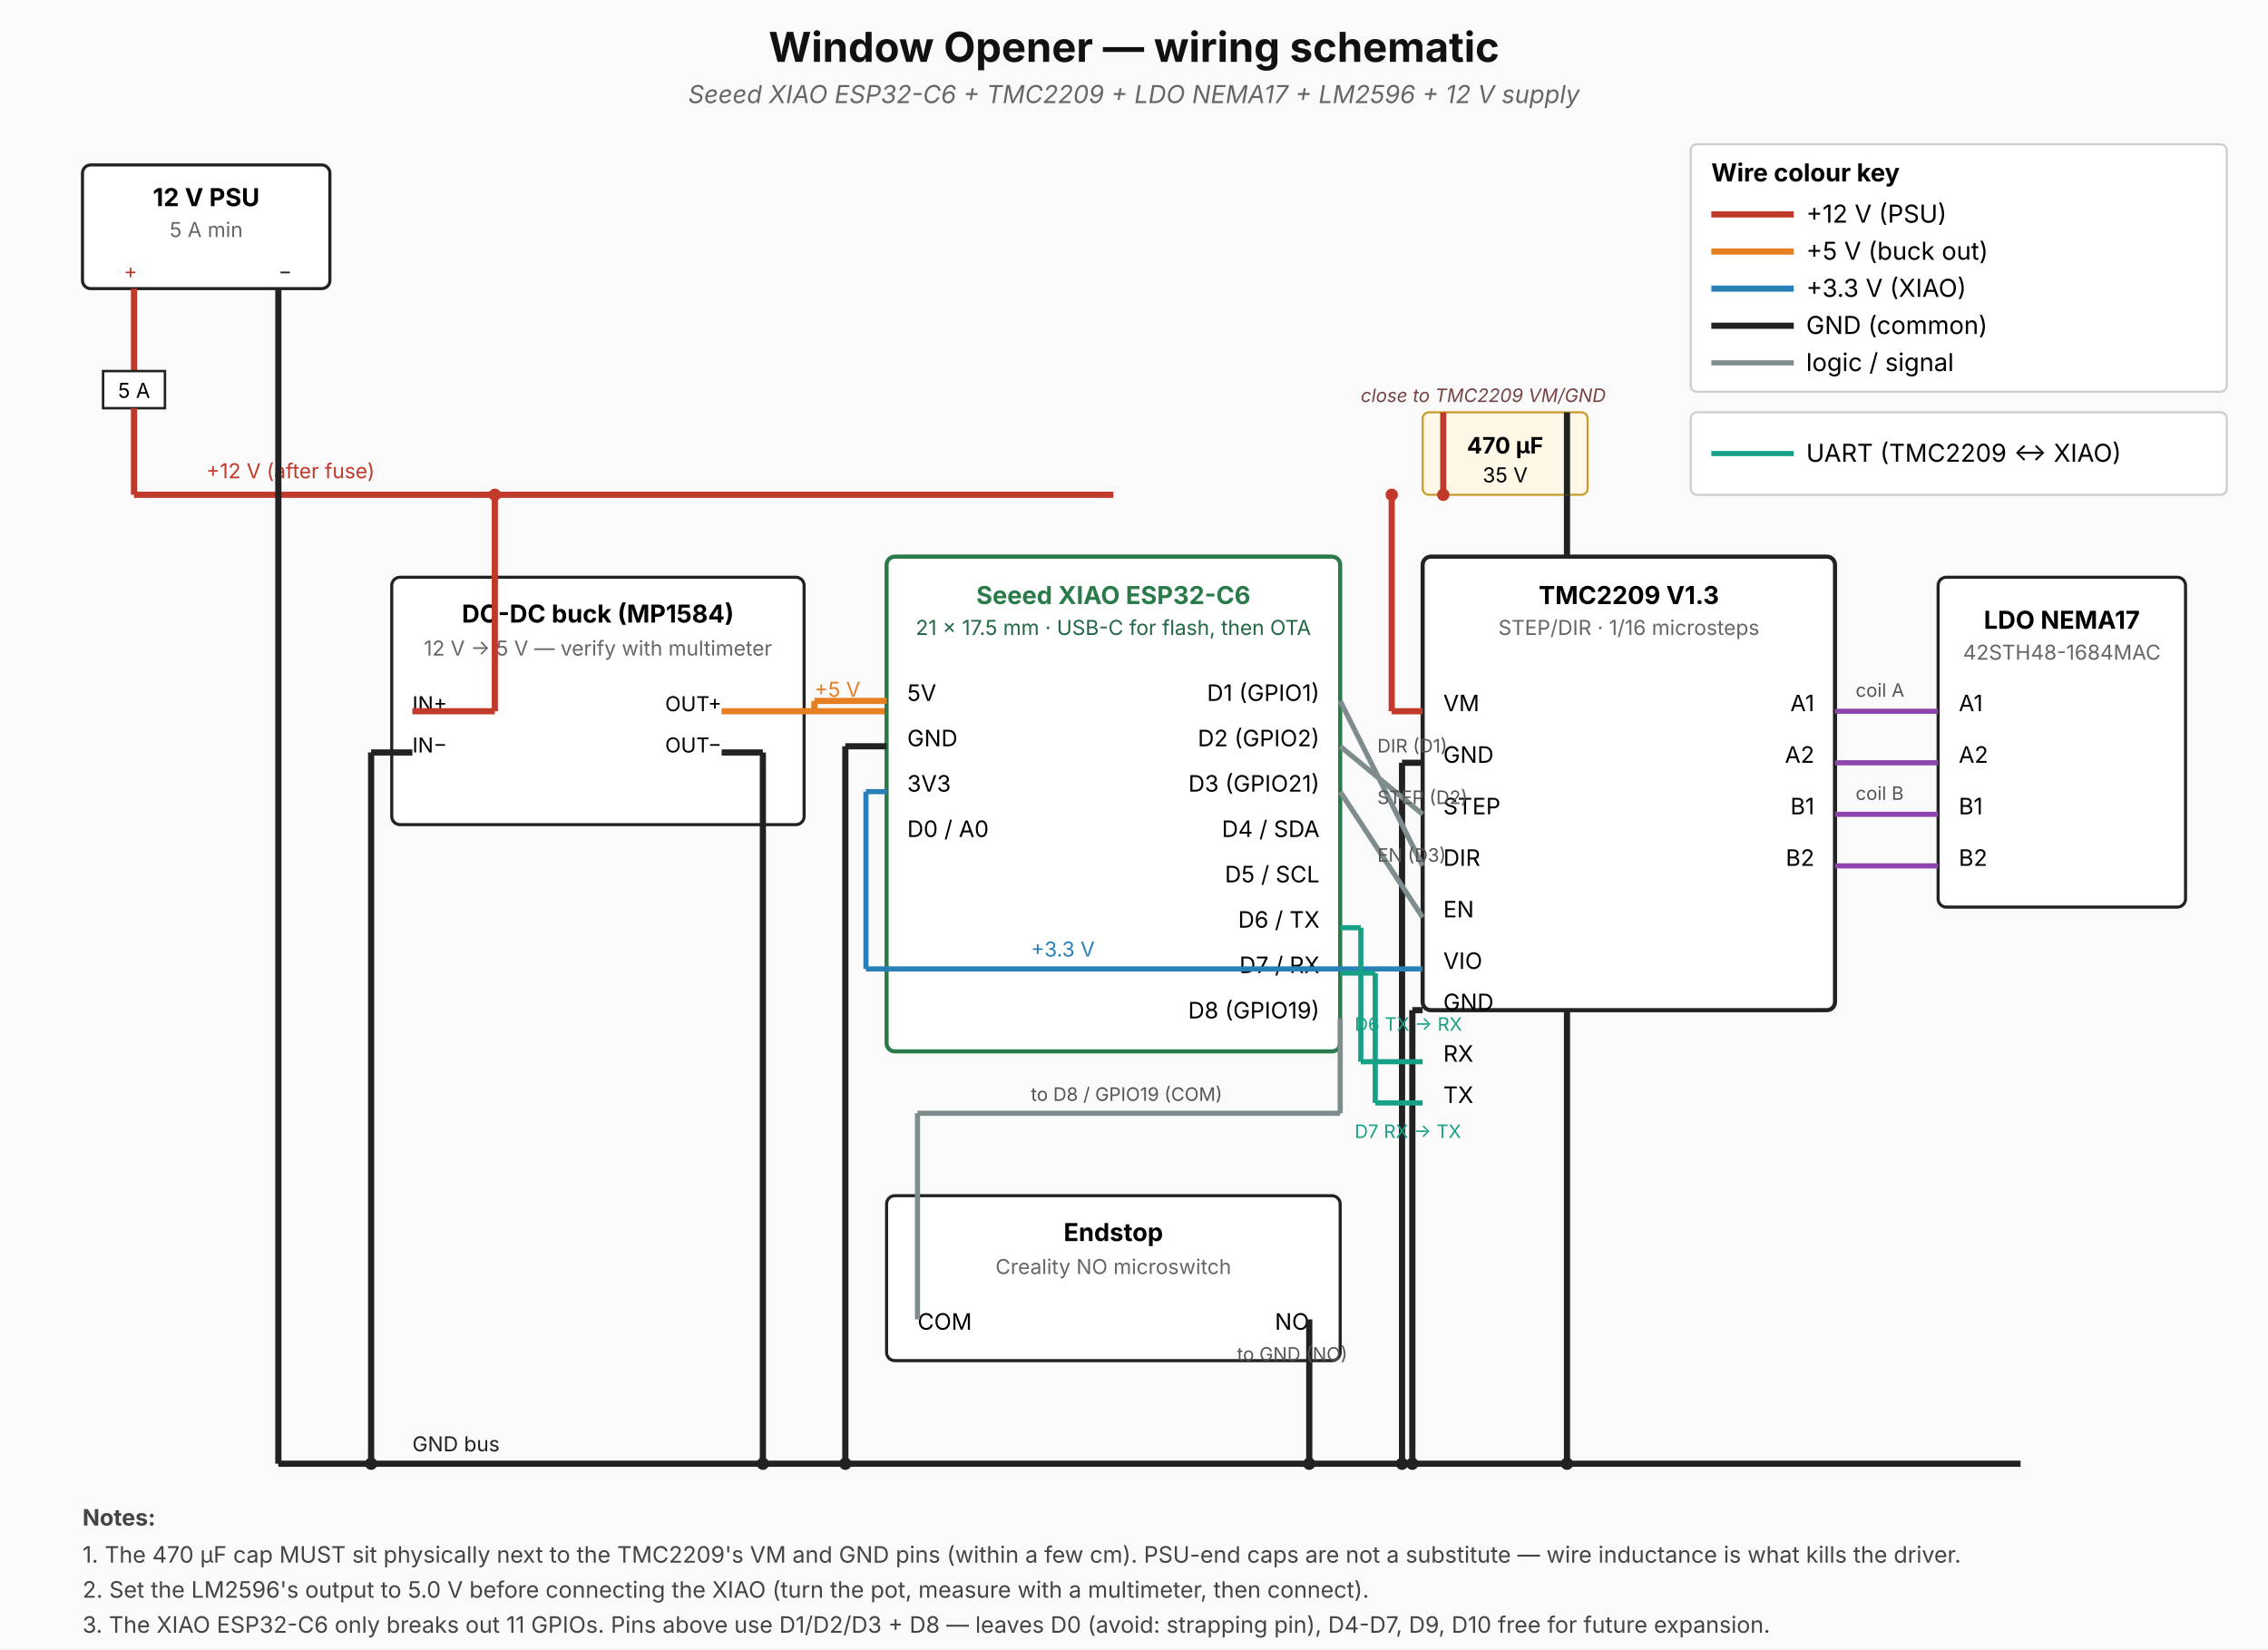
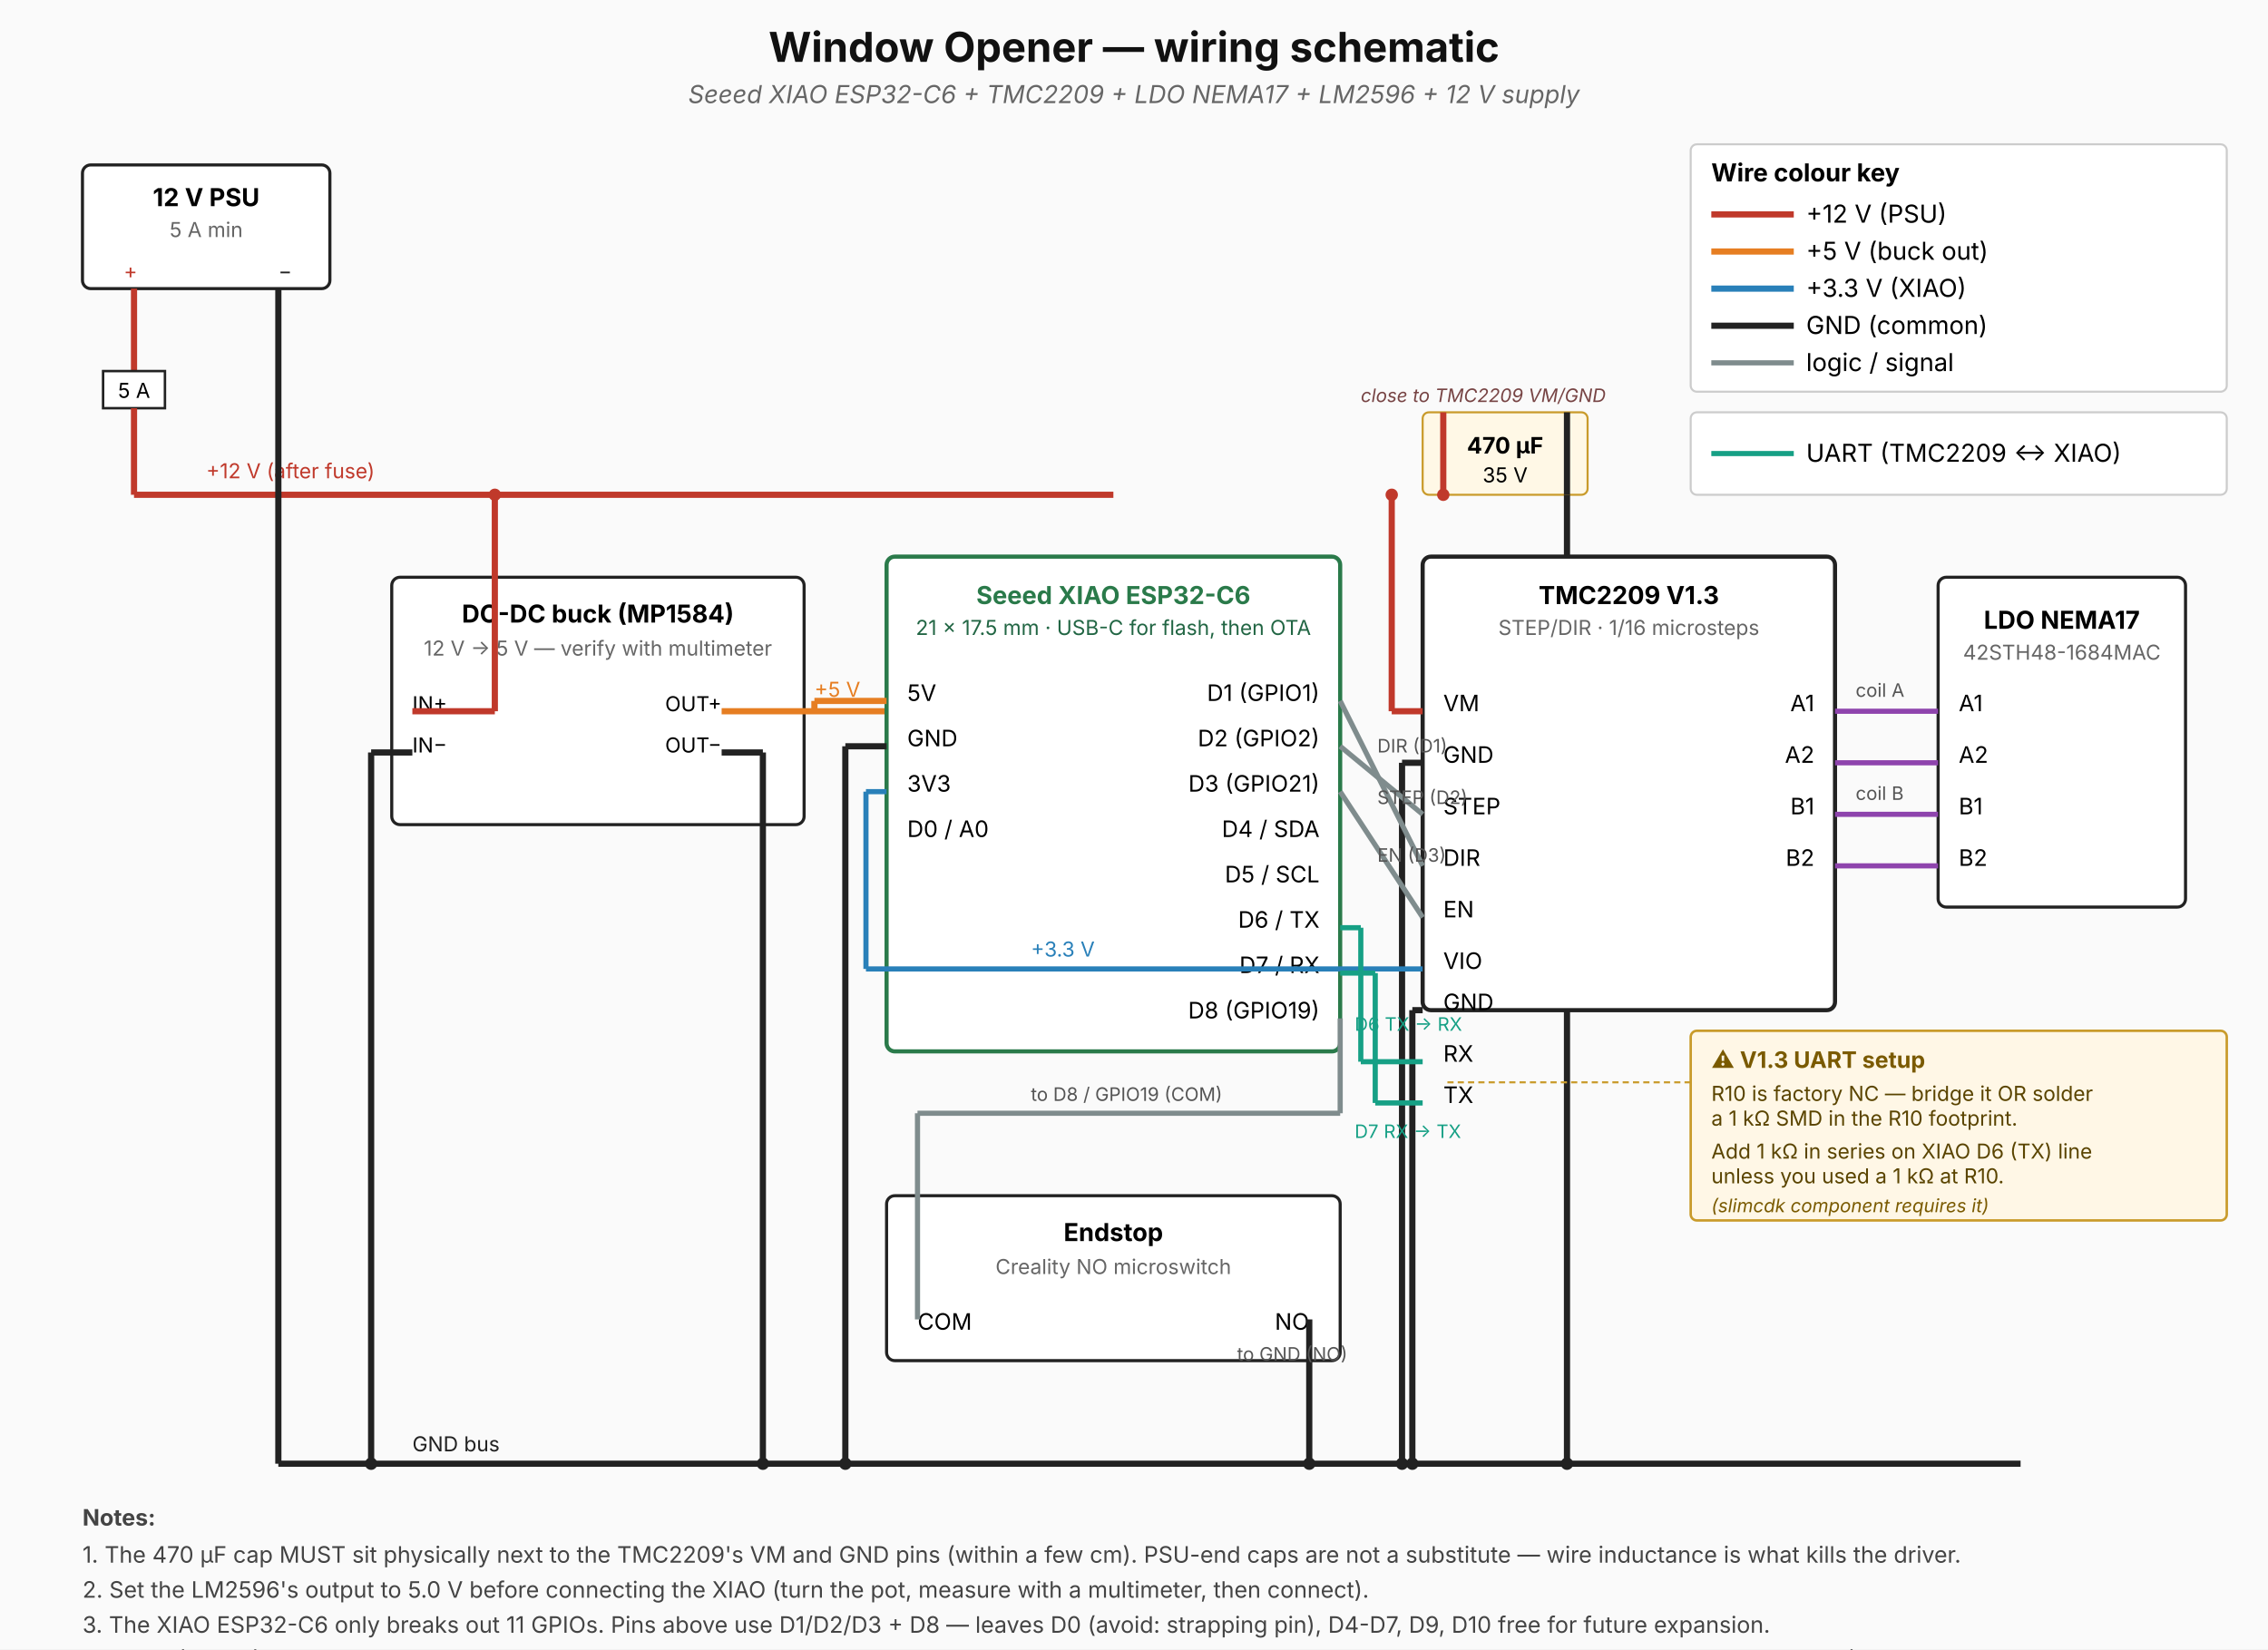
<svg xmlns="http://www.w3.org/2000/svg" viewBox="0 0 1100 800" font-family="Inter, system-ui, -apple-system, sans-serif" font-size="12">
  <defs>
    <marker id="dot" markerWidth="6" markerHeight="6" refX="3" refY="3">
      <circle cx="3" cy="3" r="2.5" fill="#222" />
    </marker>
  </defs>
  <rect width="1100" height="800" fill="#fafafa" />
  <text x="550" y="30" text-anchor="middle" font-size="20" font-weight="700" fill="#111">
    Window Opener — wiring schematic
  </text>
  <text x="550" y="50" text-anchor="middle" font-size="12" fill="#666" font-style="italic">
    Seeed XIAO ESP32-C6 + TMC2209 + LDO NEMA17 + LM2596 + 12 V supply
  </text>
  <g transform="translate(820, 70)">
    <rect x="0" y="0" width="260" height="120" fill="#fff" stroke="#ccc" rx="3" />
    <text x="10" y="18" font-weight="700">Wire colour key</text>
    <line x1="10" y1="34" x2="50" y2="34" stroke="#c0392b" stroke-width="3" />
    <text x="56" y="38">+12 V (PSU)</text>
    <line x1="10" y1="52" x2="50" y2="52" stroke="#e67e22" stroke-width="3" />
    <text x="56" y="56">+5 V (buck out)</text>
    <line x1="10" y1="70" x2="50" y2="70" stroke="#2980b9" stroke-width="3" />
    <text x="56" y="74">+3.3 V (XIAO)</text>
    <line x1="10" y1="88" x2="50" y2="88" stroke="#222" stroke-width="3" />
    <text x="56" y="92">GND (common)</text>
    <line x1="10" y1="106" x2="50" y2="106" stroke="#7f8c8d" stroke-width="2.5" />
    <text x="56" y="110">logic / signal</text>
  </g>
  <g transform="translate(820, 200)">
    <rect x="0" y="0" width="260" height="40" fill="#fff" stroke="#ccc" rx="3" />
    <line x1="10" y1="20" x2="50" y2="20" stroke="#16a085" stroke-width="2.5" />
    <text x="56" y="24">UART (TMC2209 ↔ XIAO)</text>
  </g>
  <g>
    <rect x="40" y="80" width="120" height="60" rx="4" fill="#fff" stroke="#222" stroke-width="1.5" />
    <text x="100" y="100" text-anchor="middle" font-weight="700">12 V PSU</text>
    <text x="100" y="115" text-anchor="middle" font-size="10" fill="#666">5 A min</text>
    <text x="60" y="135" font-size="10" fill="#c0392b">+</text>
    <text x="135" y="135" font-size="10" fill="#222">−</text>
    <line x1="65" y1="140" x2="65" y2="180" stroke="#c0392b" stroke-width="3" />
    <rect x="50" y="180" width="30" height="18" fill="#fff" stroke="#222" stroke-width="1.2" />
    <text x="65" y="193" text-anchor="middle" font-size="10">5 A</text>
    <line x1="65" y1="198" x2="65" y2="240" stroke="#c0392b" stroke-width="3" />
    <line x1="65" y1="240" x2="540" y2="240" stroke="#c0392b" stroke-width="3" />
    <text x="100" y="232" font-size="10" fill="#c0392b">+12 V (after fuse)</text>
    <line x1="135" y1="140" x2="135" y2="710" stroke="#222" stroke-width="3" />
    <line x1="135" y1="710" x2="980" y2="710" stroke="#222" stroke-width="3" />
    <text x="200" y="704" font-size="10" fill="#222">GND bus</text>
  </g>
  <g>
    <rect x="190" y="280" width="200" height="120" rx="4" fill="#fff" stroke="#222" stroke-width="1.5" />
    <text x="290" y="302" text-anchor="middle" font-weight="700">DC-DC buck (MP1584)</text>
    <text x="290" y="318" text-anchor="middle" font-size="10" fill="#666">12 V → 5 V — verify with multimeter</text>
    <text x="200" y="345" font-size="10">IN+</text>
    <text x="200" y="365" font-size="10">IN−</text>
    <text x="350" y="345" font-size="10" text-anchor="end">OUT+</text>
    <text x="350" y="365" font-size="10" text-anchor="end">OUT−</text>
    <line x1="240" y1="240" x2="240" y2="345" stroke="#c0392b" stroke-width="3" />
    <circle cx="240" cy="240" r="3" fill="#c0392b" />
    <line x1="240" y1="345" x2="200" y2="345" stroke="#c0392b" stroke-width="3" />
    <line x1="200" y1="365" x2="180" y2="365" stroke="#222" stroke-width="3" />
    <line x1="180" y1="365" x2="180" y2="710" stroke="#222" stroke-width="3" />
    <circle cx="180" cy="710" r="3" fill="#222" />
    <line x1="350" y1="345" x2="430" y2="345" stroke="#e67e22" stroke-width="3" />
    <text x="395" y="338" font-size="10" fill="#e67e22">+5 V</text>
    <line x1="350" y1="365" x2="370" y2="365" stroke="#222" stroke-width="3" />
    <line x1="370" y1="365" x2="370" y2="710" stroke="#222" stroke-width="3" />
    <circle cx="370" cy="710" r="3" fill="#222" />
  </g>
  <g>
    <rect x="430" y="270" width="220" height="240" rx="4" fill="#fff" stroke="#2a7a4a" stroke-width="2" />
    <text x="540" y="293" text-anchor="middle" font-weight="700" fill="#2a7a4a">Seeed XIAO ESP32-C6</text>
    <text x="540" y="308" text-anchor="middle" font-size="10" fill="#264">21 × 17.5 mm · USB-C for flash, then OTA</text>
    <text x="440" y="340" font-size="11">5V</text>
    <text x="440" y="362" font-size="11">GND</text>
    <text x="440" y="384" font-size="11">3V3</text>
    <text x="440" y="406" font-size="11">D0 / A0</text>
    <text x="640" y="340" font-size="11" text-anchor="end">D1 (GPIO1)</text>
    <text x="640" y="362" font-size="11" text-anchor="end">D2 (GPIO2)</text>
    <text x="640" y="384" font-size="11" text-anchor="end">D3 (GPIO21)</text>
    <text x="640" y="406" font-size="11" text-anchor="end">D4 / SDA</text>
    <text x="640" y="428" font-size="11" text-anchor="end">D5 / SCL</text>
    <text x="640" y="450" font-size="11" text-anchor="end">D6 / TX</text>
    <text x="640" y="472" font-size="11" text-anchor="end">D7 / RX</text>
    <text x="640" y="494" font-size="11" text-anchor="end">D8 (GPIO19)</text>
    <line x1="430" y1="340" x2="395" y2="340" stroke="#e67e22" stroke-width="3" />
    <line x1="395" y1="340" x2="395" y2="345" stroke="#e67e22" stroke-width="3" />
    <line x1="430" y1="362" x2="410" y2="362" stroke="#222" stroke-width="3" />
    <line x1="410" y1="362" x2="410" y2="710" stroke="#222" stroke-width="3" />
    <circle cx="410" cy="710" r="3" fill="#222" />
  </g>
  <g>
    <rect x="690" y="200" width="80" height="40" rx="3" fill="#fff8e6" stroke="#c99b2b" />
    <text x="730" y="220" text-anchor="middle" font-size="11" font-weight="700">470 µF</text>
    <text x="730" y="234" text-anchor="middle" font-size="10">35 V</text>
    <line x1="700" y1="240" x2="700" y2="200" stroke="#c0392b" stroke-width="3" />
    <circle cx="700" cy="240" r="3" fill="#c0392b" />
    <line x1="760" y1="200" x2="760" y2="240" stroke="#222" stroke-width="3" />
    <line x1="760" y1="240" x2="760" y2="710" stroke="#222" stroke-width="3" />
    <circle cx="760" cy="710" r="3" fill="#222" />
    <text x="660" y="195" font-size="9" fill="#744" font-style="italic">close to TMC2209 VM/GND</text>
  </g>
  <g>
    <rect x="690" y="270" width="200" height="220" rx="4" fill="#fff" stroke="#222" stroke-width="2" />
    <text x="790" y="293" text-anchor="middle" font-weight="700">TMC2209 V1.3</text>
    <text x="790" y="308" text-anchor="middle" font-size="10" fill="#666">STEP/DIR · 1/16 microsteps</text>
    <text x="700" y="345" font-size="11">VM</text>
    <text x="700" y="370" font-size="11">GND</text>
    <text x="700" y="395" font-size="11">STEP</text>
    <text x="700" y="420" font-size="11">DIR</text>
    <text x="700" y="445" font-size="11">EN</text>
    <text x="700" y="470" font-size="11">VIO</text>
    <text x="700" y="490" font-size="11">GND</text>
    <text x="880" y="345" font-size="11" text-anchor="end">A1</text>
    <text x="880" y="370" font-size="11" text-anchor="end">A2</text>
    <text x="880" y="395" font-size="11" text-anchor="end">B1</text>
    <text x="880" y="420" font-size="11" text-anchor="end">B2</text>
    <line x1="690" y1="345" x2="675" y2="345" stroke="#c0392b" stroke-width="3" />
    <line x1="675" y1="345" x2="675" y2="240" stroke="#c0392b" stroke-width="3" />
    <circle cx="675" cy="240" r="3" fill="#c0392b" />
    <line x1="690" y1="370" x2="680" y2="370" stroke="#222" stroke-width="3" />
    <line x1="680" y1="370" x2="680" y2="710" stroke="#222" stroke-width="3" />
    <circle cx="680" cy="710" r="3" fill="#222" />
    <line x1="650" y1="340" x2="690" y2="420" stroke="#7f8c8d" stroke-width="2.5" />
    <text x="668" y="365" font-size="9" fill="#555">DIR (D1)</text>
    <line x1="650" y1="362" x2="690" y2="395" stroke="#7f8c8d" stroke-width="2.5" />
    <text x="668" y="390" font-size="9" fill="#555">STEP (D2)</text>
    <line x1="650" y1="384" x2="690" y2="445" stroke="#7f8c8d" stroke-width="2.5" />
    <text x="668" y="418" font-size="9" fill="#555">EN (D3)</text>
    <line x1="430" y1="384" x2="420" y2="384" stroke="#2980b9" stroke-width="2.5" />
    <line x1="420" y1="384" x2="420" y2="470" stroke="#2980b9" stroke-width="2.5" />
    <line x1="420" y1="470" x2="690" y2="470" stroke="#2980b9" stroke-width="2.5" />
    <text x="500" y="464" font-size="10" fill="#2980b9">+3.3 V</text>
    <line x1="690" y1="490" x2="685" y2="490" stroke="#222" stroke-width="3" />
    <line x1="685" y1="490" x2="685" y2="710" stroke="#222" stroke-width="3" />
    <circle cx="685" cy="710" r="3" fill="#222" />
    <text x="700" y="515" font-size="11">RX</text>
    <text x="700" y="535" font-size="11">TX</text>
  </g>
  <g>
    <line x1="650" y1="450" x2="660" y2="450" stroke="#16a085" stroke-width="2.5" />
    <line x1="660" y1="450" x2="660" y2="515" stroke="#16a085" stroke-width="2.5" />
    <line x1="660" y1="515" x2="690" y2="515" stroke="#16a085" stroke-width="2.5" />
    <text x="657" y="500" font-size="9" fill="#16a085">D6 TX → RX</text>
    <line x1="650" y1="472" x2="667" y2="472" stroke="#16a085" stroke-width="2.5" />
    <line x1="667" y1="472" x2="667" y2="535" stroke="#16a085" stroke-width="2.5" />
    <line x1="667" y1="535" x2="690" y2="535" stroke="#16a085" stroke-width="2.5" />
    <text x="657" y="552" font-size="9" fill="#16a085">D7 RX → TX</text>
  </g>
  <g>
+     <rect x="820" y="500" width="260" height="92" rx="3" fill="#fff7e6" stroke="#c99b2b" stroke-width="1.2" />
+     <text x="830" y="518" font-size="11" font-weight="700" fill="#7a5a00">⚠ V1.3 UART setup</text>
+     <text x="830" y="534" font-size="10" fill="#5a4400">R10 is factory NC — bridge it OR solder</text>
+     <text x="830" y="546" font-size="10" fill="#5a4400">a 1 kΩ SMD in the R10 footprint.</text>
+     <text x="830" y="562" font-size="10" fill="#5a4400">Add 1 kΩ in series on XIAO D6 (TX) line</text>
+     <text x="830" y="574" font-size="10" fill="#5a4400">unless you used a 1 kΩ at R10.</text>
+     <text x="830" y="588" font-size="9" fill="#7a5a00" font-style="italic">(slimcdk component requires it)</text>
+     <line x1="820" y1="525" x2="700" y2="525" stroke="#c99b2b" stroke-width="1" stroke-dasharray="3,2" />
+   </g>
+   <g>
    <rect x="940" y="280" width="120" height="160" rx="4" fill="#fff" stroke="#222" stroke-width="1.5" />
    <text x="1000" y="305" text-anchor="middle" font-weight="700">LDO NEMA17</text>
    <text x="1000" y="320" text-anchor="middle" font-size="10" fill="#666">42STH48-1684MAC</text>
    <text x="950" y="345" font-size="11">A1</text>
    <text x="950" y="370" font-size="11">A2</text>
    <text x="950" y="395" font-size="11">B1</text>
    <text x="950" y="420" font-size="11">B2</text>
    <line x1="890" y1="345" x2="940" y2="345" stroke="#8e44ad" stroke-width="2.5" />
    <line x1="890" y1="370" x2="940" y2="370" stroke="#8e44ad" stroke-width="2.5" />
    <line x1="890" y1="395" x2="940" y2="395" stroke="#8e44ad" stroke-width="2.5" />
    <line x1="890" y1="420" x2="940" y2="420" stroke="#8e44ad" stroke-width="2.5" />
    <text x="900" y="338" font-size="9" fill="#555">coil A</text>
    <text x="900" y="388" font-size="9" fill="#555">coil B</text>
  </g>
  <g>
    <rect x="430" y="580" width="220" height="80" rx="4" fill="#fff" stroke="#222" stroke-width="1.5" />
    <text x="540" y="602" text-anchor="middle" font-weight="700">Endstop</text>
    <text x="540" y="618" text-anchor="middle" font-size="10" fill="#666">Creality NO microswitch</text>
    <text x="445" y="645" font-size="11">COM</text>
    <text x="635" y="645" font-size="11" text-anchor="end">NO</text>
    <line x1="445" y1="640" x2="445" y2="540" stroke="#7f8c8d" stroke-width="2.5" />
    <line x1="445" y1="540" x2="650" y2="540" stroke="#7f8c8d" stroke-width="2.5" />
    <line x1="650" y1="540" x2="650" y2="494" stroke="#7f8c8d" stroke-width="2.5" />
    <text x="500" y="534" font-size="9" fill="#555">to D8 / GPIO19 (COM)</text>
    <line x1="635" y1="640" x2="635" y2="710" stroke="#222" stroke-width="3" />
    <circle cx="635" cy="710" r="3" fill="#222" />
    <text x="600" y="660" font-size="9" fill="#555">to GND (NO)</text>
  </g>
  <g transform="translate(40, 740)">
    <text font-size="11" fill="#444" font-weight="700">Notes:</text>
    <text x="0" y="18" font-size="11" fill="#444">1. The 470 µF cap MUST sit physically next to the TMC2209's VM and GND pins (within a few cm). PSU-end caps are not a substitute — wire inductance is what kills the driver.</text>
    <text x="0" y="35" font-size="11" fill="#444">2. Set the LM2596's output to 5.0 V before connecting the XIAO (turn the pot, measure with a multimeter, then connect).</text>
    <text x="0" y="52" font-size="11" fill="#444">3. The XIAO ESP32-C6 only breaks out 11 GPIOs. Pins above use D1/D2/D3 + D8 — leaves D0 (avoid: strapping pin), D4-D7, D9, D10 free for future expansion.</text>
+     <text x="0" y="69" font-size="11" fill="#444">4. UART (D6/D7): on the BTT V1.3, R10 is factory-NC, so the TX pad is dead until you bridge R10. The slimcdk component also requires 1 kΩ in series on the XIAO D6 (TX) line — easiest is to solder a 1 kΩ SMD into the R10 footprint, which both bridges R10 and adds the contention resistor in one step.</text>
  </g>
</svg>
